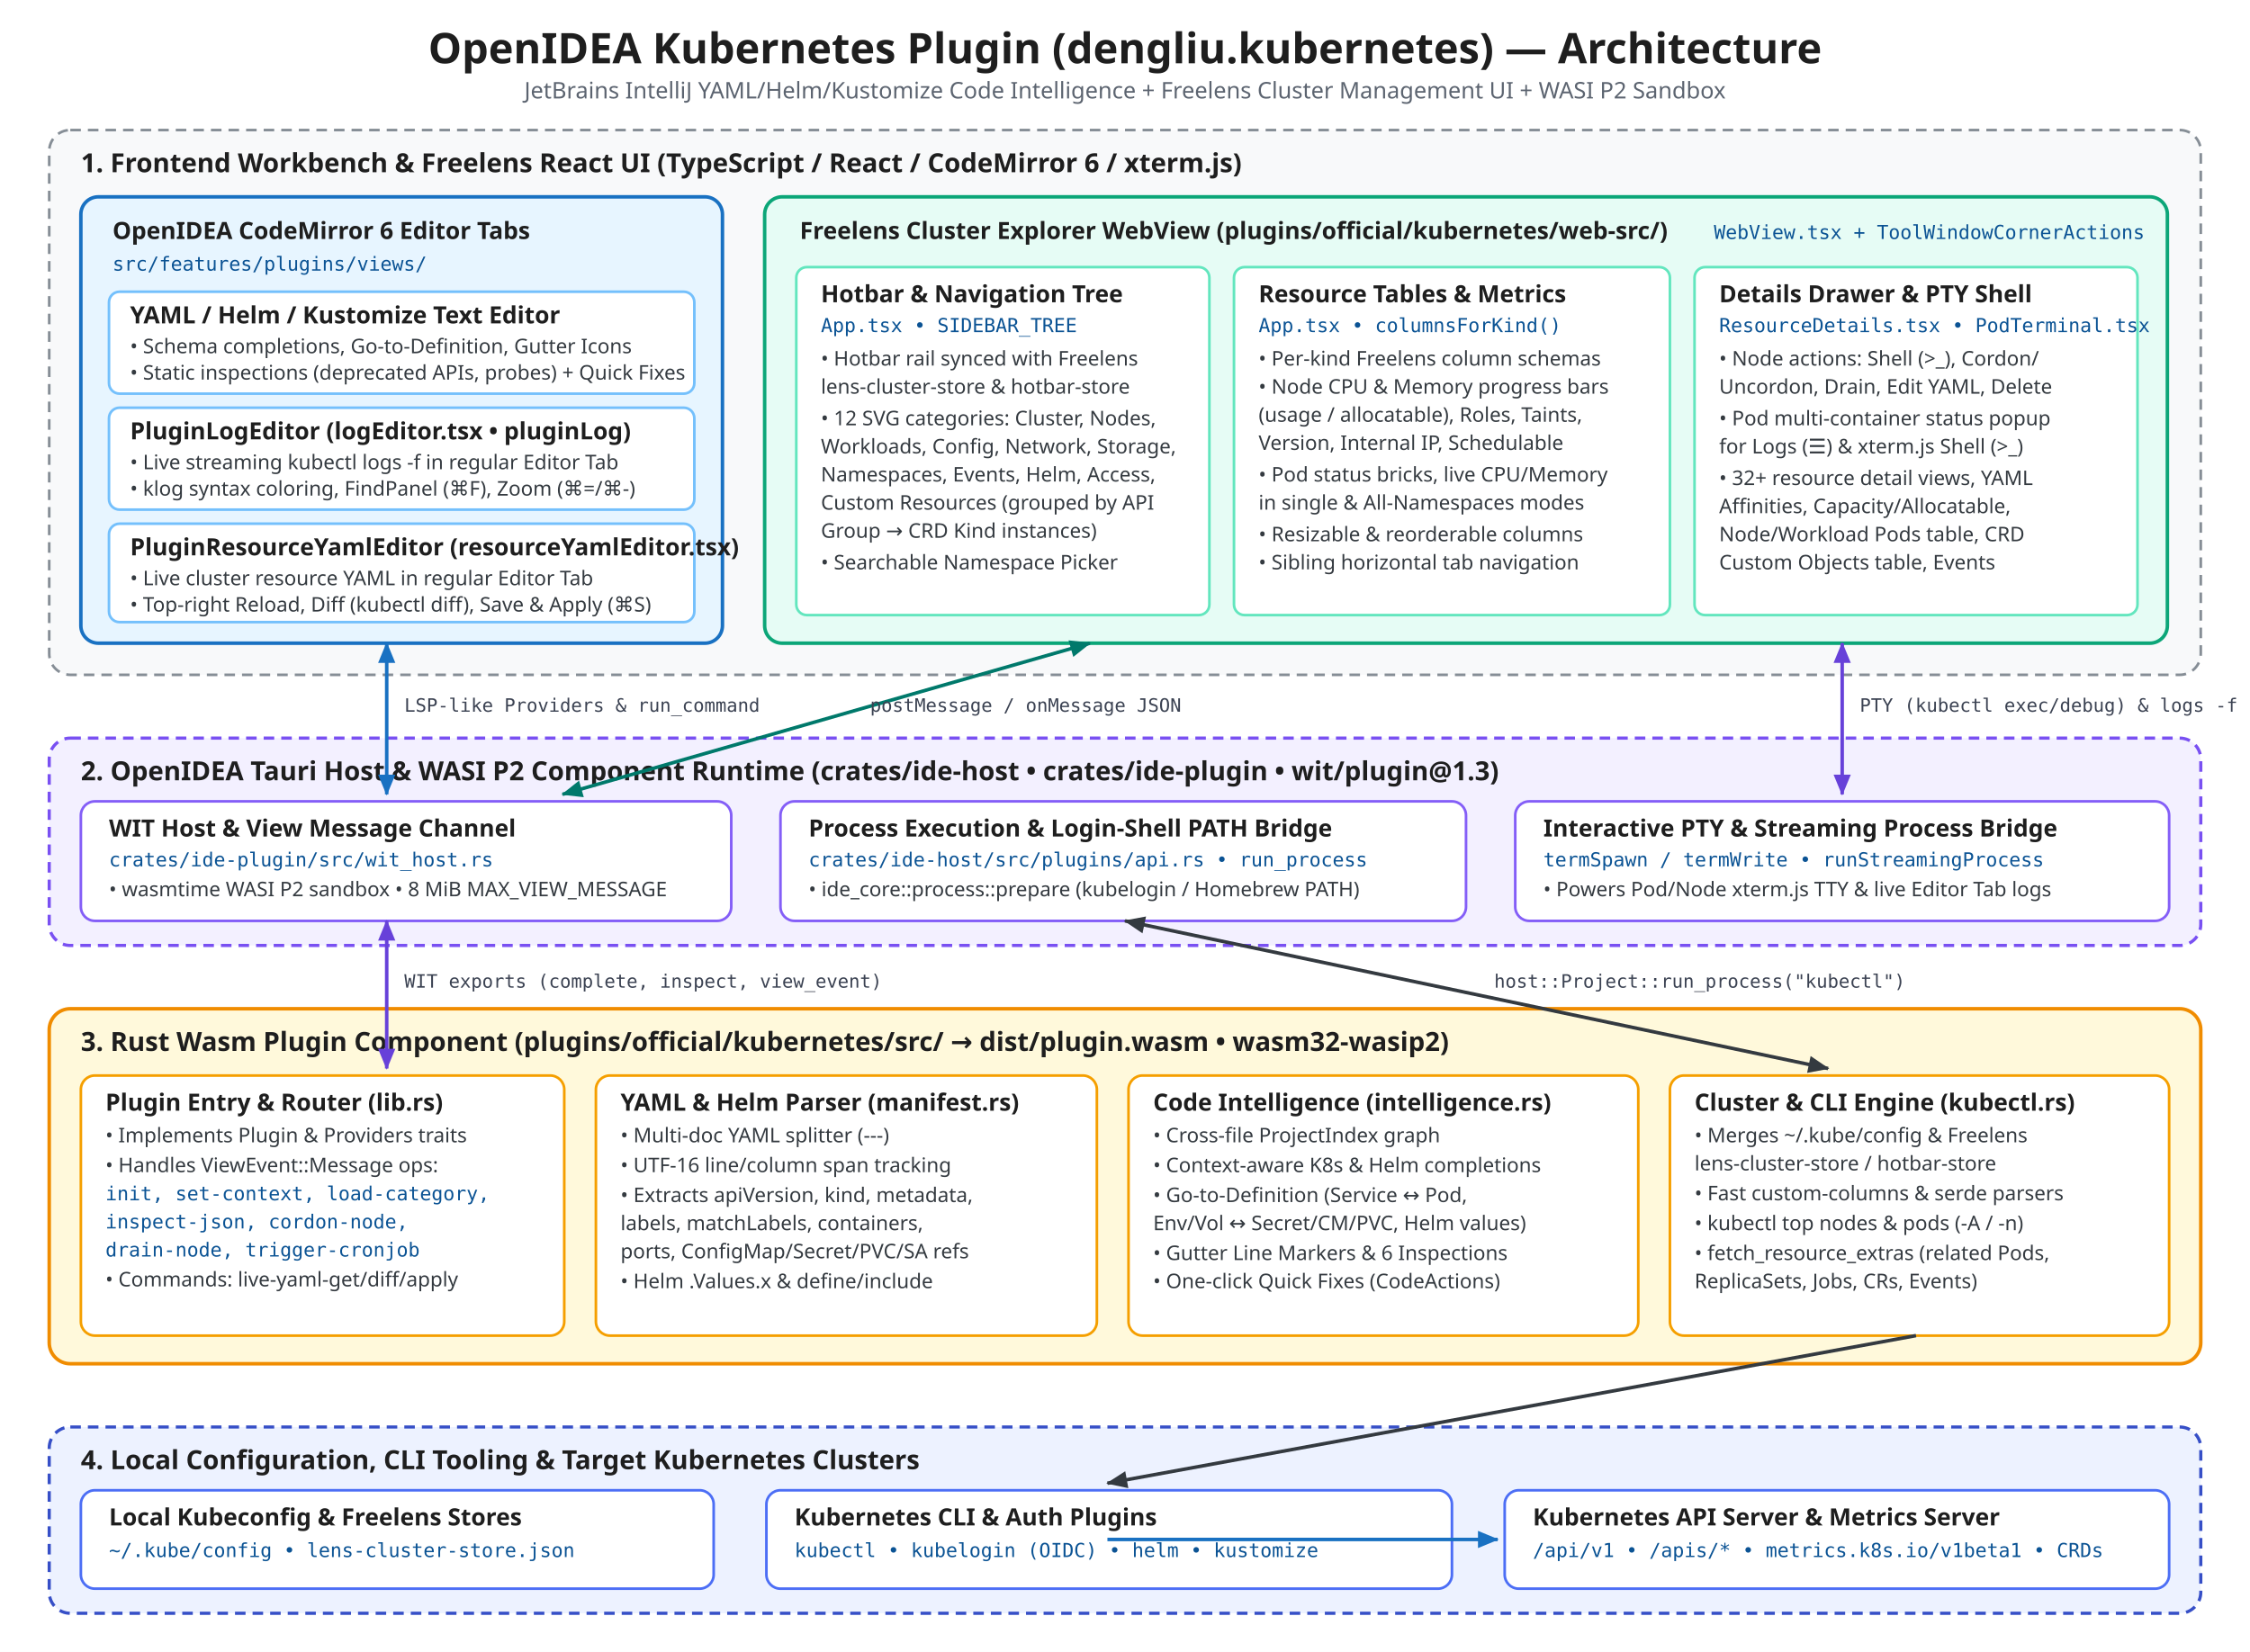
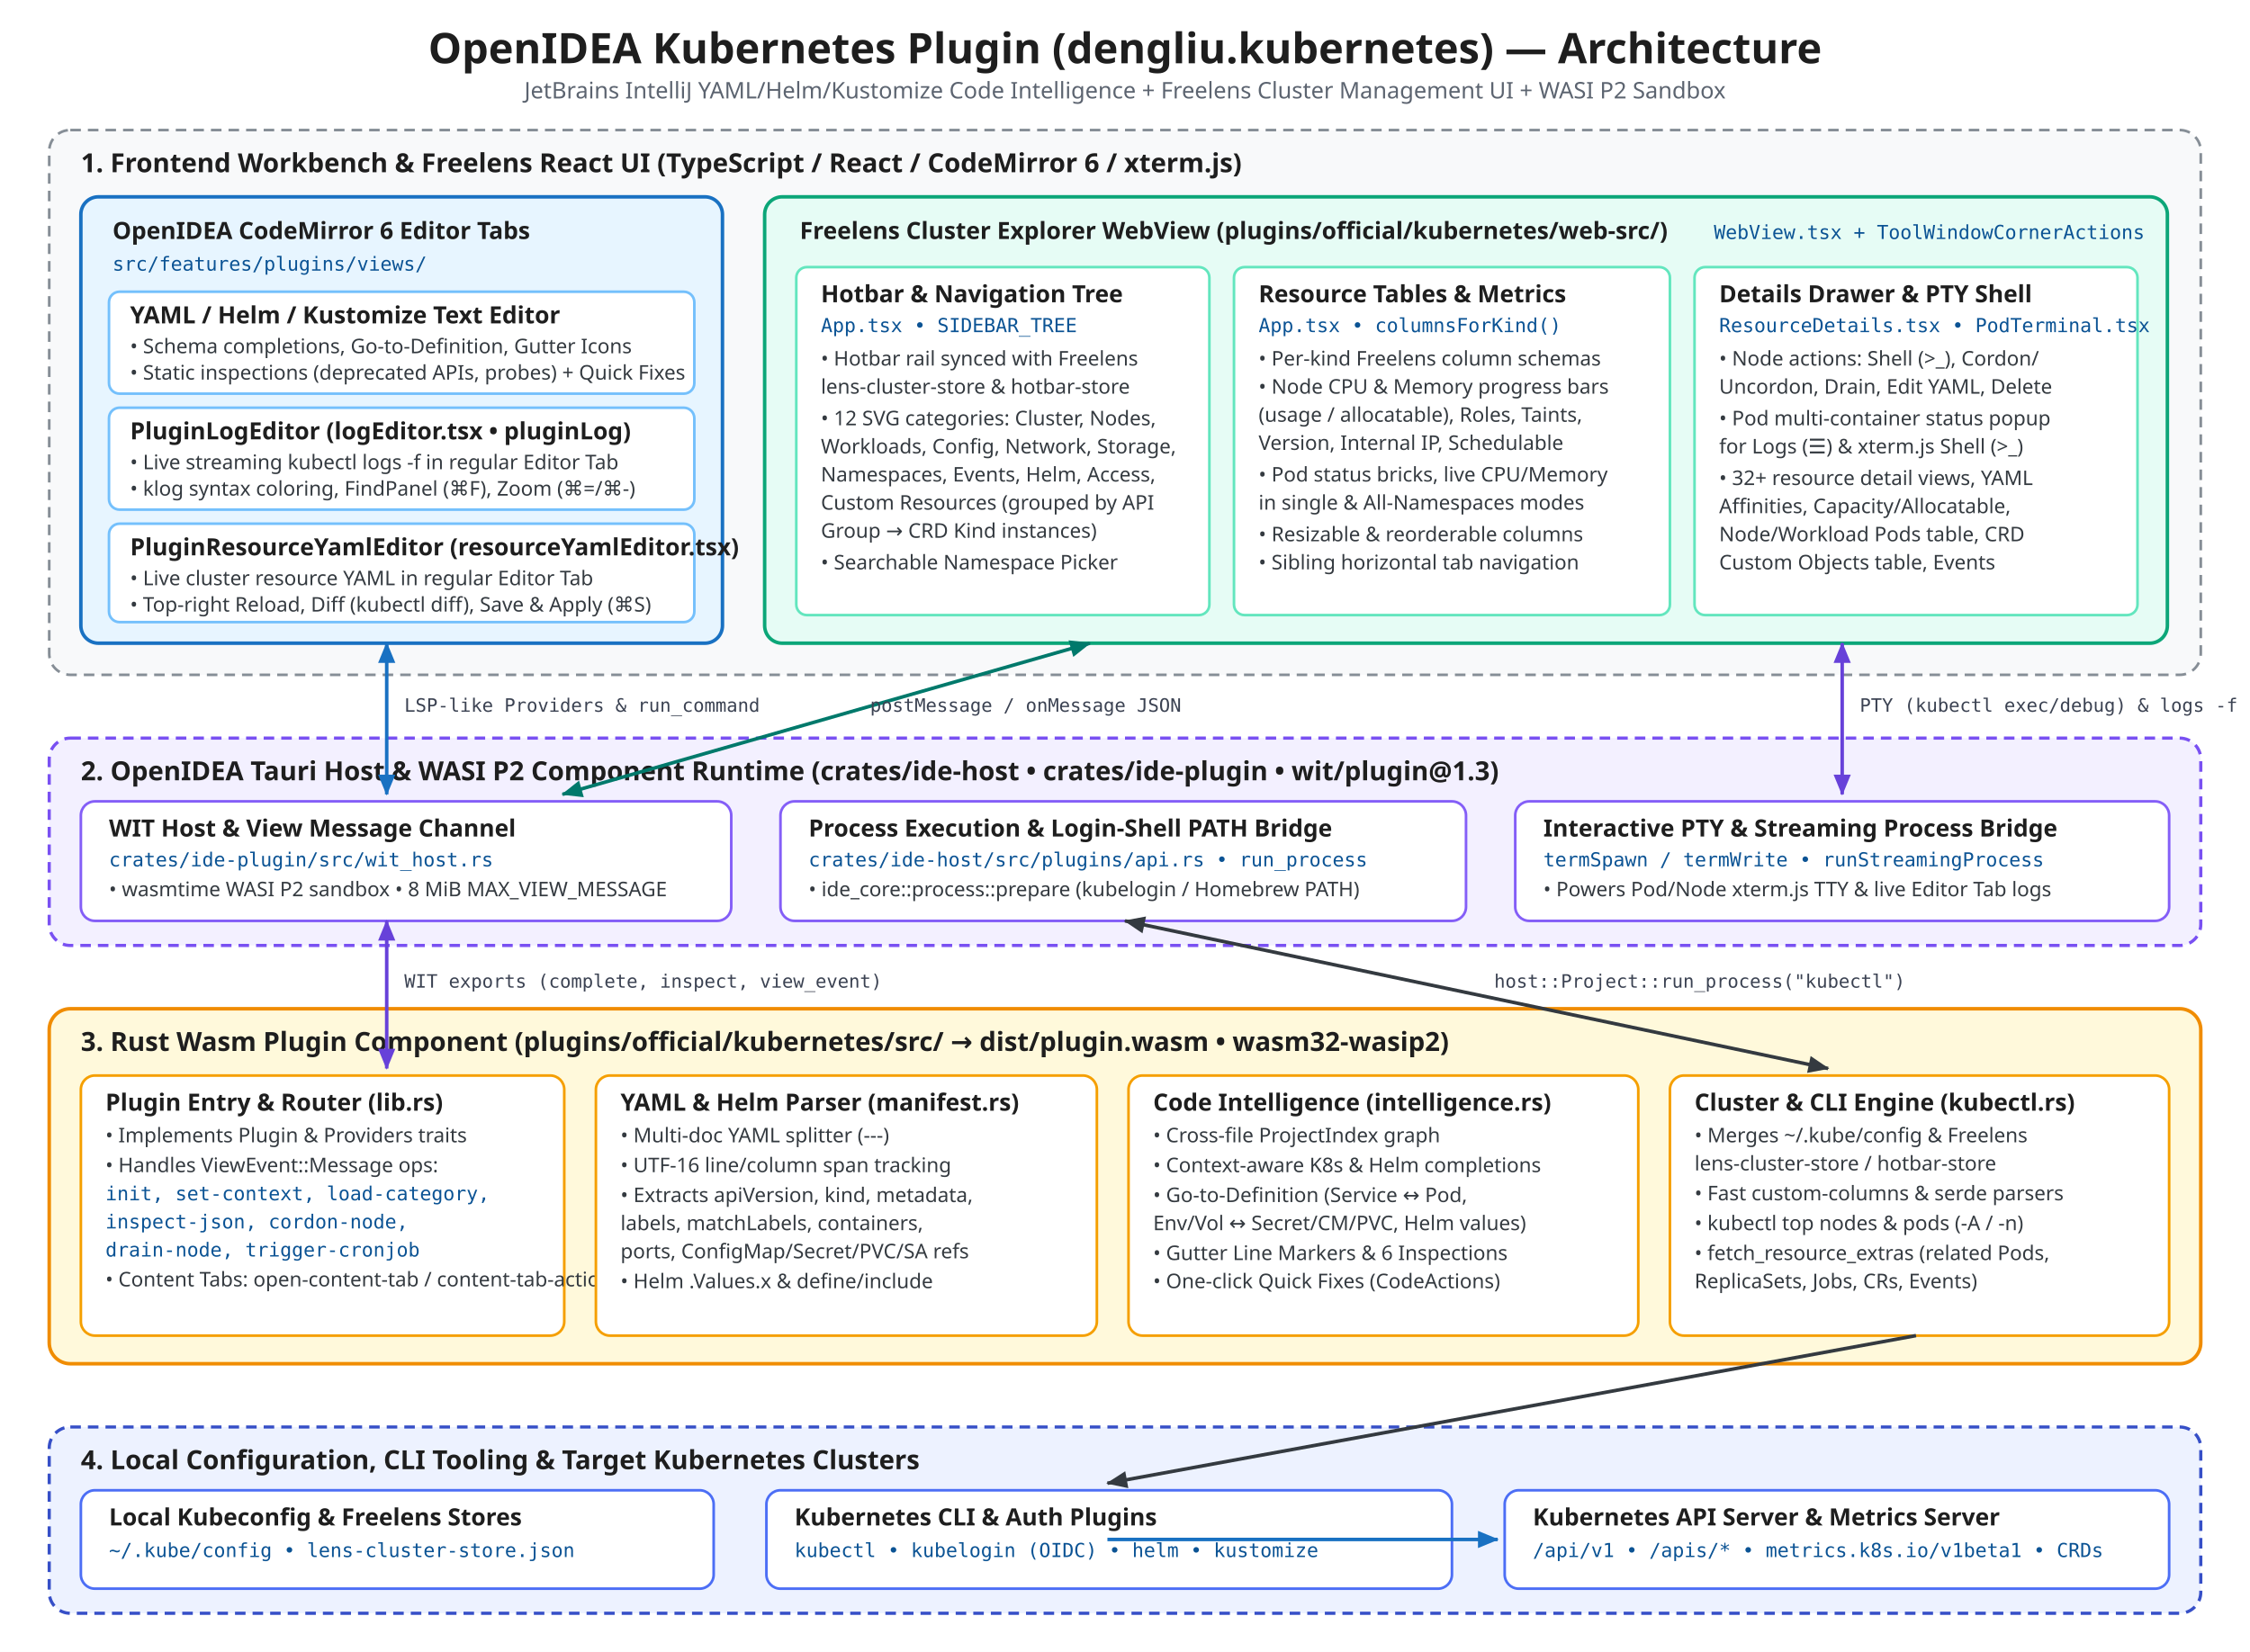
<svg xmlns="http://www.w3.org/2000/svg" viewBox="0 0 1280 940" width="1280" height="940">
  <defs>
    <style>
      .title { font-family: "Virgil", "Excalifont", "Segoe UI", sans-serif; font-size: 24px; font-weight: 700; fill: #1e1e1e; }
      .subtitle { font-family: "Nunito", "Segoe UI", sans-serif; font-size: 13px; fill: #5c6470; }
      .tier-label { font-family: "Virgil", "Excalifont", "Segoe UI", sans-serif; font-size: 15px; font-weight: 700; fill: #1e1e1e; }
      .box-title { font-family: "Nunito", "Segoe UI", sans-serif; font-size: 13.5px; font-weight: 700; fill: #1e1e1e; }
      .box-text { font-family: "Nunito", "Segoe UI", sans-serif; font-size: 11.5px; fill: #343a40; }
      .code-text { font-family: "Cascadia Code", "JetBrains Mono", monospace; font-size: 11px; fill: #0b5394; }
      .edge-label { font-family: "Cascadia Code", "JetBrains Mono", monospace; font-size: 10.5px; fill: #3b4252; }
    </style>
    <marker id="arrow-dark" viewBox="0 0 10 10" refX="8" refY="5" markerWidth="7" markerHeight="7" orient="auto-start-reverse">
      <path d="M 0 1.5 L 8.5 5 L 0 8.5 z" fill="#343a40" />
    </marker>
    <marker id="arrow-teal" viewBox="0 0 10 10" refX="8" refY="5" markerWidth="7" markerHeight="7" orient="auto-start-reverse">
      <path d="M 0 1.5 L 8.5 5 L 0 8.5 z" fill="#00796b" />
    </marker>
    <marker id="arrow-blue" viewBox="0 0 10 10" refX="8" refY="5" markerWidth="7" markerHeight="7" orient="auto-start-reverse">
      <path d="M 0 1.5 L 8.5 5 L 0 8.5 z" fill="#1971c2" />
    </marker>
    <marker id="arrow-purple" viewBox="0 0 10 10" refX="8" refY="5" markerWidth="7" markerHeight="7" orient="auto-start-reverse">
      <path d="M 0 1.5 L 8.5 5 L 0 8.5 z" fill="#6741d9" />
    </marker>
  </defs>
  <rect x="0" y="0" width="1280" height="940" fill="#ffffff" />
  <text x="640" y="36" text-anchor="middle" class="title">OpenIDEA Kubernetes Plugin (dengliu.kubernetes) — Architecture</text>
  <text x="640" y="56" text-anchor="middle" class="subtitle">JetBrains IntelliJ YAML/Helm/Kustomize Code Intelligence + Freelens Cluster Management UI + WASI P2 Sandbox</text>
  <rect x="28" y="74" width="1224" height="310" rx="12" fill="#f8f9fa" stroke="#868e96" stroke-width="1.5" stroke-dasharray="6 4" />
  <text x="46" y="98" class="tier-label">1. Frontend Workbench &amp; Freelens React UI (TypeScript / React / CodeMirror 6 / xterm.js)</text>
  <rect x="46" y="112" width="365" height="254" rx="10" fill="#e7f5ff" stroke="#1971c2" stroke-width="2" />
  <text x="64" y="136" class="box-title">OpenIDEA CodeMirror 6 Editor Tabs</text>
  <text x="64" y="154" class="code-text">src/features/plugins/views/</text>
  <rect x="62" y="166" width="333" height="58" rx="6" fill="#ffffff" stroke="#74c0fc" stroke-width="1.5" />
  <text x="74" y="184" class="box-title">YAML / Helm / Kustomize Text Editor</text>
  <text x="74" y="201" class="box-text">• Schema completions, Go-to-Definition, Gutter Icons</text>
  <text x="74" y="216" class="box-text">• Static inspections (deprecated APIs, probes) + Quick Fixes</text>
  <rect x="62" y="232" width="333" height="58" rx="6" fill="#ffffff" stroke="#74c0fc" stroke-width="1.5" />
  <text x="74" y="250" class="box-title">PluginLogEditor (logEditor.tsx • pluginLog)</text>
  <text x="74" y="267" class="box-text">• Live streaming kubectl logs -f in regular Editor Tab</text>
  <text x="74" y="282" class="box-text">• klog syntax coloring, FindPanel (⌘F), Zoom (⌘=/⌘-)</text>
  <rect x="62" y="298" width="333" height="56" rx="6" fill="#ffffff" stroke="#74c0fc" stroke-width="1.5" />
  <text x="74" y="316" class="box-title">PluginResourceYamlEditor (resourceYamlEditor.tsx)</text>
  <text x="74" y="333" class="box-text">• Live cluster resource YAML in regular Editor Tab</text>
  <text x="74" y="348" class="box-text">• Top-right Reload, Diff (kubectl diff), Save &amp; Apply (⌘S)</text>
  <rect x="435" y="112" width="798" height="254" rx="10" fill="#e6fcf5" stroke="#0ca678" stroke-width="2" />
  <text x="455" y="136" class="box-title">Freelens Cluster Explorer WebView (plugins/official/kubernetes/web-src/)</text>
  <text x="975" y="136" class="code-text">WebView.tsx + ToolWindowCornerActions</text>
  <rect x="453" y="152" width="235" height="198" rx="6" fill="#ffffff" stroke="#63e6be" stroke-width="1.5" />
  <text x="467" y="172" class="box-title">Hotbar &amp; Navigation Tree</text>
  <text x="467" y="189" class="code-text">App.tsx • SIDEBAR_TREE</text>
  <text x="467" y="208" class="box-text">• Hotbar rail synced with Freelens</text>
  <text x="467" y="224" class="box-text">  lens-cluster-store &amp; hotbar-store</text>
  <text x="467" y="242" class="box-text">• 12 SVG categories: Cluster, Nodes,</text>
  <text x="467" y="258" class="box-text">  Workloads, Config, Network, Storage,</text>
  <text x="467" y="274" class="box-text">  Namespaces, Events, Helm, Access,</text>
  <text x="467" y="290" class="box-text">  Custom Resources (grouped by API</text>
  <text x="467" y="306" class="box-text">  Group → CRD Kind instances)</text>
  <text x="467" y="324" class="box-text">• Searchable Namespace Picker</text>
  <rect x="702" y="152" width="248" height="198" rx="6" fill="#ffffff" stroke="#63e6be" stroke-width="1.5" />
  <text x="716" y="172" class="box-title">Resource Tables &amp; Metrics</text>
  <text x="716" y="189" class="code-text">App.tsx • columnsForKind()</text>
  <text x="716" y="208" class="box-text">• Per-kind Freelens column schemas</text>
  <text x="716" y="224" class="box-text">• Node CPU &amp; Memory progress bars</text>
  <text x="716" y="240" class="box-text">  (usage / allocatable), Roles, Taints,</text>
  <text x="716" y="256" class="box-text">  Version, Internal IP, Schedulable</text>
  <text x="716" y="274" class="box-text">• Pod status bricks, live CPU/Memory</text>
  <text x="716" y="290" class="box-text">  in single &amp; All-Namespaces modes</text>
  <text x="716" y="308" class="box-text">• Resizable &amp; reorderable columns</text>
  <text x="716" y="324" class="box-text">• Sibling horizontal tab navigation</text>
  <rect x="964" y="152" width="252" height="198" rx="6" fill="#ffffff" stroke="#63e6be" stroke-width="1.5" />
  <text x="978" y="172" class="box-title">Details Drawer &amp; PTY Shell</text>
  <text x="978" y="189" class="code-text">ResourceDetails.tsx • PodTerminal.tsx</text>
  <text x="978" y="208" class="box-text">• Node actions: Shell (&gt;_), Cordon/</text>
  <text x="978" y="224" class="box-text">  Uncordon, Drain, Edit YAML, Delete</text>
  <text x="978" y="242" class="box-text">• Pod multi-container status popup</text>
  <text x="978" y="258" class="box-text">  for Logs (☰) &amp; xterm.js Shell (&gt;_)</text>
  <text x="978" y="276" class="box-text">• 32+ resource detail views, YAML</text>
  <text x="978" y="292" class="box-text">  Affinities, Capacity/Allocatable,</text>
  <text x="978" y="308" class="box-text">  Node/Workload Pods table, CRD</text>
  <text x="978" y="324" class="box-text">  Custom Objects table, Events</text>
  <rect x="28" y="420" width="1224" height="118" rx="12" fill="#f3f0ff" stroke="#7950f2" stroke-width="1.8" stroke-dasharray="6 4" />
  <text x="46" y="444" class="tier-label">2. OpenIDEA Tauri Host &amp; WASI P2 Component Runtime (crates/ide-host • crates/ide-plugin • wit/plugin@1.3)</text>
  <rect x="46" y="456" width="370" height="68" rx="8" fill="#ffffff" stroke="#845ef7" stroke-width="1.5" />
  <text x="62" y="476" class="box-title">WIT Host &amp; View Message Channel</text>
  <text x="62" y="493" class="code-text">crates/ide-plugin/src/wit_host.rs</text>
  <text x="62" y="510" class="box-text">• wasmtime WASI P2 sandbox • 8 MiB MAX_VIEW_MESSAGE</text>
  <rect x="444" y="456" width="390" height="68" rx="8" fill="#ffffff" stroke="#845ef7" stroke-width="1.5" />
  <text x="460" y="476" class="box-title">Process Execution &amp; Login-Shell PATH Bridge</text>
  <text x="460" y="493" class="code-text">crates/ide-host/src/plugins/api.rs • run_process</text>
  <text x="460" y="510" class="box-text">• ide_core::process::prepare (kubelogin / Homebrew PATH)</text>
  <rect x="862" y="456" width="372" height="68" rx="8" fill="#ffffff" stroke="#845ef7" stroke-width="1.5" />
  <text x="878" y="476" class="box-title">Interactive PTY &amp; Streaming Process Bridge</text>
  <text x="878" y="493" class="code-text">termSpawn / termWrite • runStreamingProcess</text>
  <text x="878" y="510" class="box-text">• Powers Pod/Node xterm.js TTY &amp; live Editor Tab logs</text>
  <rect x="28" y="574" width="1224" height="202" rx="12" fill="#fff9db" stroke="#f08c00" stroke-width="2" />
  <text x="46" y="598" class="tier-label">3. Rust Wasm Plugin Component (plugins/official/kubernetes/src/ → dist/plugin.wasm • wasm32-wasip2)</text>
  <rect x="46" y="612" width="275" height="148" rx="8" fill="#ffffff" stroke="#f59f00" stroke-width="1.5" />
  <text x="60" y="632" class="box-title">Plugin Entry &amp; Router (lib.rs)</text>
  <text x="60" y="650" class="box-text">• Implements Plugin &amp; Providers traits</text>
  <text x="60" y="667" class="box-text">• Handles ViewEvent::Message ops:</text>
  <text x="60" y="683" class="code-text">  init, set-context, load-category,</text>
  <text x="60" y="699" class="code-text">  inspect-json, cordon-node,</text>
  <text x="60" y="715" class="code-text">  drain-node, trigger-cronjob</text>
-   <text x="60" y="732" class="box-text">• Commands: live-yaml-get/diff/apply</text>
+   <text x="60" y="732" class="box-text">• Content Tabs: open-content-tab / content-tab-action</text>
  <rect x="339" y="612" width="285" height="148" rx="8" fill="#ffffff" stroke="#f59f00" stroke-width="1.5" />
  <text x="353" y="632" class="box-title">YAML &amp; Helm Parser (manifest.rs)</text>
  <text x="353" y="650" class="box-text">• Multi-doc YAML splitter (---)</text>
  <text x="353" y="667" class="box-text">• UTF-16 line/column span tracking</text>
  <text x="353" y="684" class="box-text">• Extracts apiVersion, kind, metadata,</text>
  <text x="353" y="700" class="box-text">  labels, matchLabels, containers,</text>
  <text x="353" y="716" class="box-text">  ports, ConfigMap/Secret/PVC/SA refs</text>
  <text x="353" y="733" class="box-text">• Helm .Values.x &amp; define/include</text>
  <rect x="642" y="612" width="290" height="148" rx="8" fill="#ffffff" stroke="#f59f00" stroke-width="1.5" />
  <text x="656" y="632" class="box-title">Code Intelligence (intelligence.rs)</text>
  <text x="656" y="650" class="box-text">• Cross-file ProjectIndex graph</text>
  <text x="656" y="667" class="box-text">• Context-aware K8s &amp; Helm completions</text>
  <text x="656" y="684" class="box-text">• Go-to-Definition (Service ↔ Pod,</text>
  <text x="656" y="700" class="box-text">  Env/Vol ↔ Secret/CM/PVC, Helm values)</text>
  <text x="656" y="717" class="box-text">• Gutter Line Markers &amp; 6 Inspections</text>
  <text x="656" y="733" class="box-text">• One-click Quick Fixes (CodeActions)</text>
  <rect x="950" y="612" width="284" height="148" rx="8" fill="#ffffff" stroke="#f59f00" stroke-width="1.5" />
  <text x="964" y="632" class="box-title">Cluster &amp; CLI Engine (kubectl.rs)</text>
  <text x="964" y="650" class="box-text">• Merges ~/.kube/config &amp; Freelens</text>
  <text x="964" y="666" class="box-text">  lens-cluster-store / hotbar-store</text>
  <text x="964" y="683" class="box-text">• Fast custom-columns &amp; serde parsers</text>
  <text x="964" y="700" class="box-text">• kubectl top nodes &amp; pods (-A / -n)</text>
  <text x="964" y="717" class="box-text">• fetch_resource_extras (related Pods,</text>
  <text x="964" y="733" class="box-text">  ReplicaSets, Jobs, CRs, Events)</text>
  <rect x="28" y="812" width="1224" height="106" rx="12" fill="#edf2ff" stroke="#364fc7" stroke-width="1.8" stroke-dasharray="6 4" />
  <text x="46" y="836" class="tier-label">4. Local Configuration, CLI Tooling &amp; Target Kubernetes Clusters</text>
  <rect x="46" y="848" width="360" height="56" rx="8" fill="#ffffff" stroke="#4c6ef5" stroke-width="1.5" />
  <text x="62" y="868" class="box-title">Local Kubeconfig &amp; Freelens Stores</text>
  <text x="62" y="886" class="code-text">~/.kube/config • lens-cluster-store.json</text>
  <rect x="436" y="848" width="390" height="56" rx="8" fill="#ffffff" stroke="#4c6ef5" stroke-width="1.5" />
  <text x="452" y="868" class="box-title">Kubernetes CLI &amp; Auth Plugins</text>
  <text x="452" y="886" class="code-text">kubectl • kubelogin (OIDC) • helm • kustomize</text>
  <rect x="856" y="848" width="378" height="56" rx="8" fill="#ffffff" stroke="#4c6ef5" stroke-width="1.5" />
  <text x="872" y="868" class="box-title">Kubernetes API Server &amp; Metrics Server</text>
  <text x="872" y="886" class="code-text">/api/v1 • /apis/* • metrics.k8s.io/v1beta1 • CRDs</text>
  <line x1="220" y1="366" x2="220" y2="452" stroke="#1971c2" stroke-width="2" marker-end="url(#arrow-blue)" marker-start="url(#arrow-blue)" />
  <text x="230" y="405" class="edge-label">LSP-like Providers &amp; run_command</text>
  <line x1="620" y1="366" x2="320" y2="452" stroke="#00796b" stroke-width="2" marker-end="url(#arrow-teal)" marker-start="url(#arrow-teal)" />
  <text x="495" y="405" class="edge-label">postMessage / onMessage JSON</text>
  <line x1="1048" y1="366" x2="1048" y2="452" stroke="#6741d9" stroke-width="2" marker-end="url(#arrow-purple)" marker-start="url(#arrow-purple)" />
  <text x="1058" y="405" class="edge-label">PTY (kubectl exec/debug) &amp; logs -f</text>
  <line x1="220" y1="524" x2="220" y2="608" stroke="#6741d9" stroke-width="2" marker-end="url(#arrow-purple)" marker-start="url(#arrow-purple)" />
  <text x="230" y="562" class="edge-label">WIT exports (complete, inspect, view_event)</text>
  <line x1="640" y1="524" x2="1040" y2="608" stroke="#343a40" stroke-width="2" marker-end="url(#arrow-dark)" marker-start="url(#arrow-dark)" />
  <text x="850" y="562" class="edge-label">host::Project::run_process("kubectl")</text>
  <line x1="1090" y1="760" x2="630" y2="844" stroke="#343a40" stroke-width="2" marker-end="url(#arrow-dark)" />
  <line x1="630" y1="876" x2="852" y2="876" stroke="#1971c2" stroke-width="2" marker-end="url(#arrow-blue)" />
</svg>
